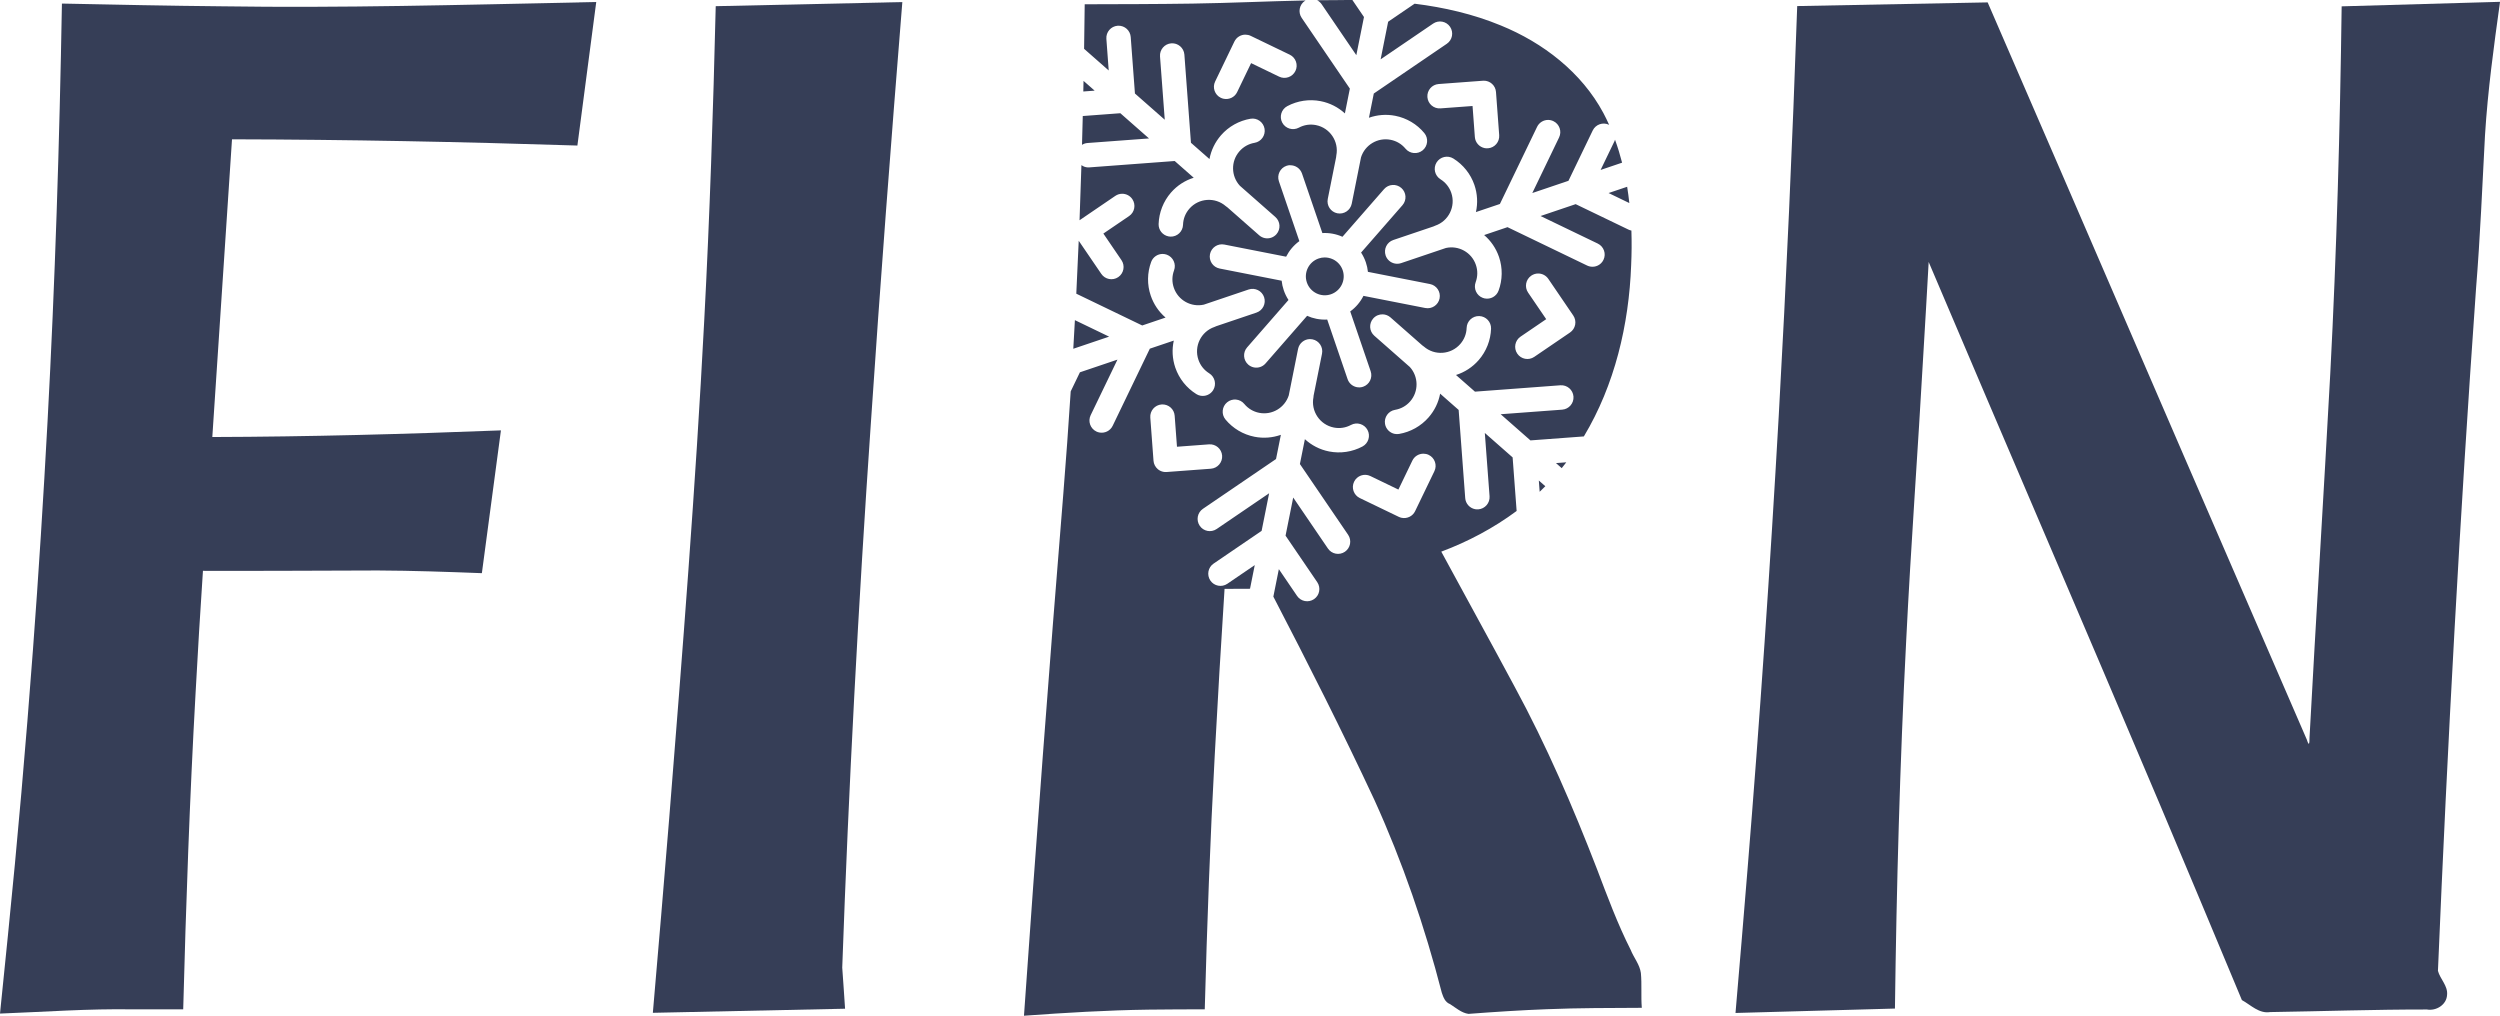
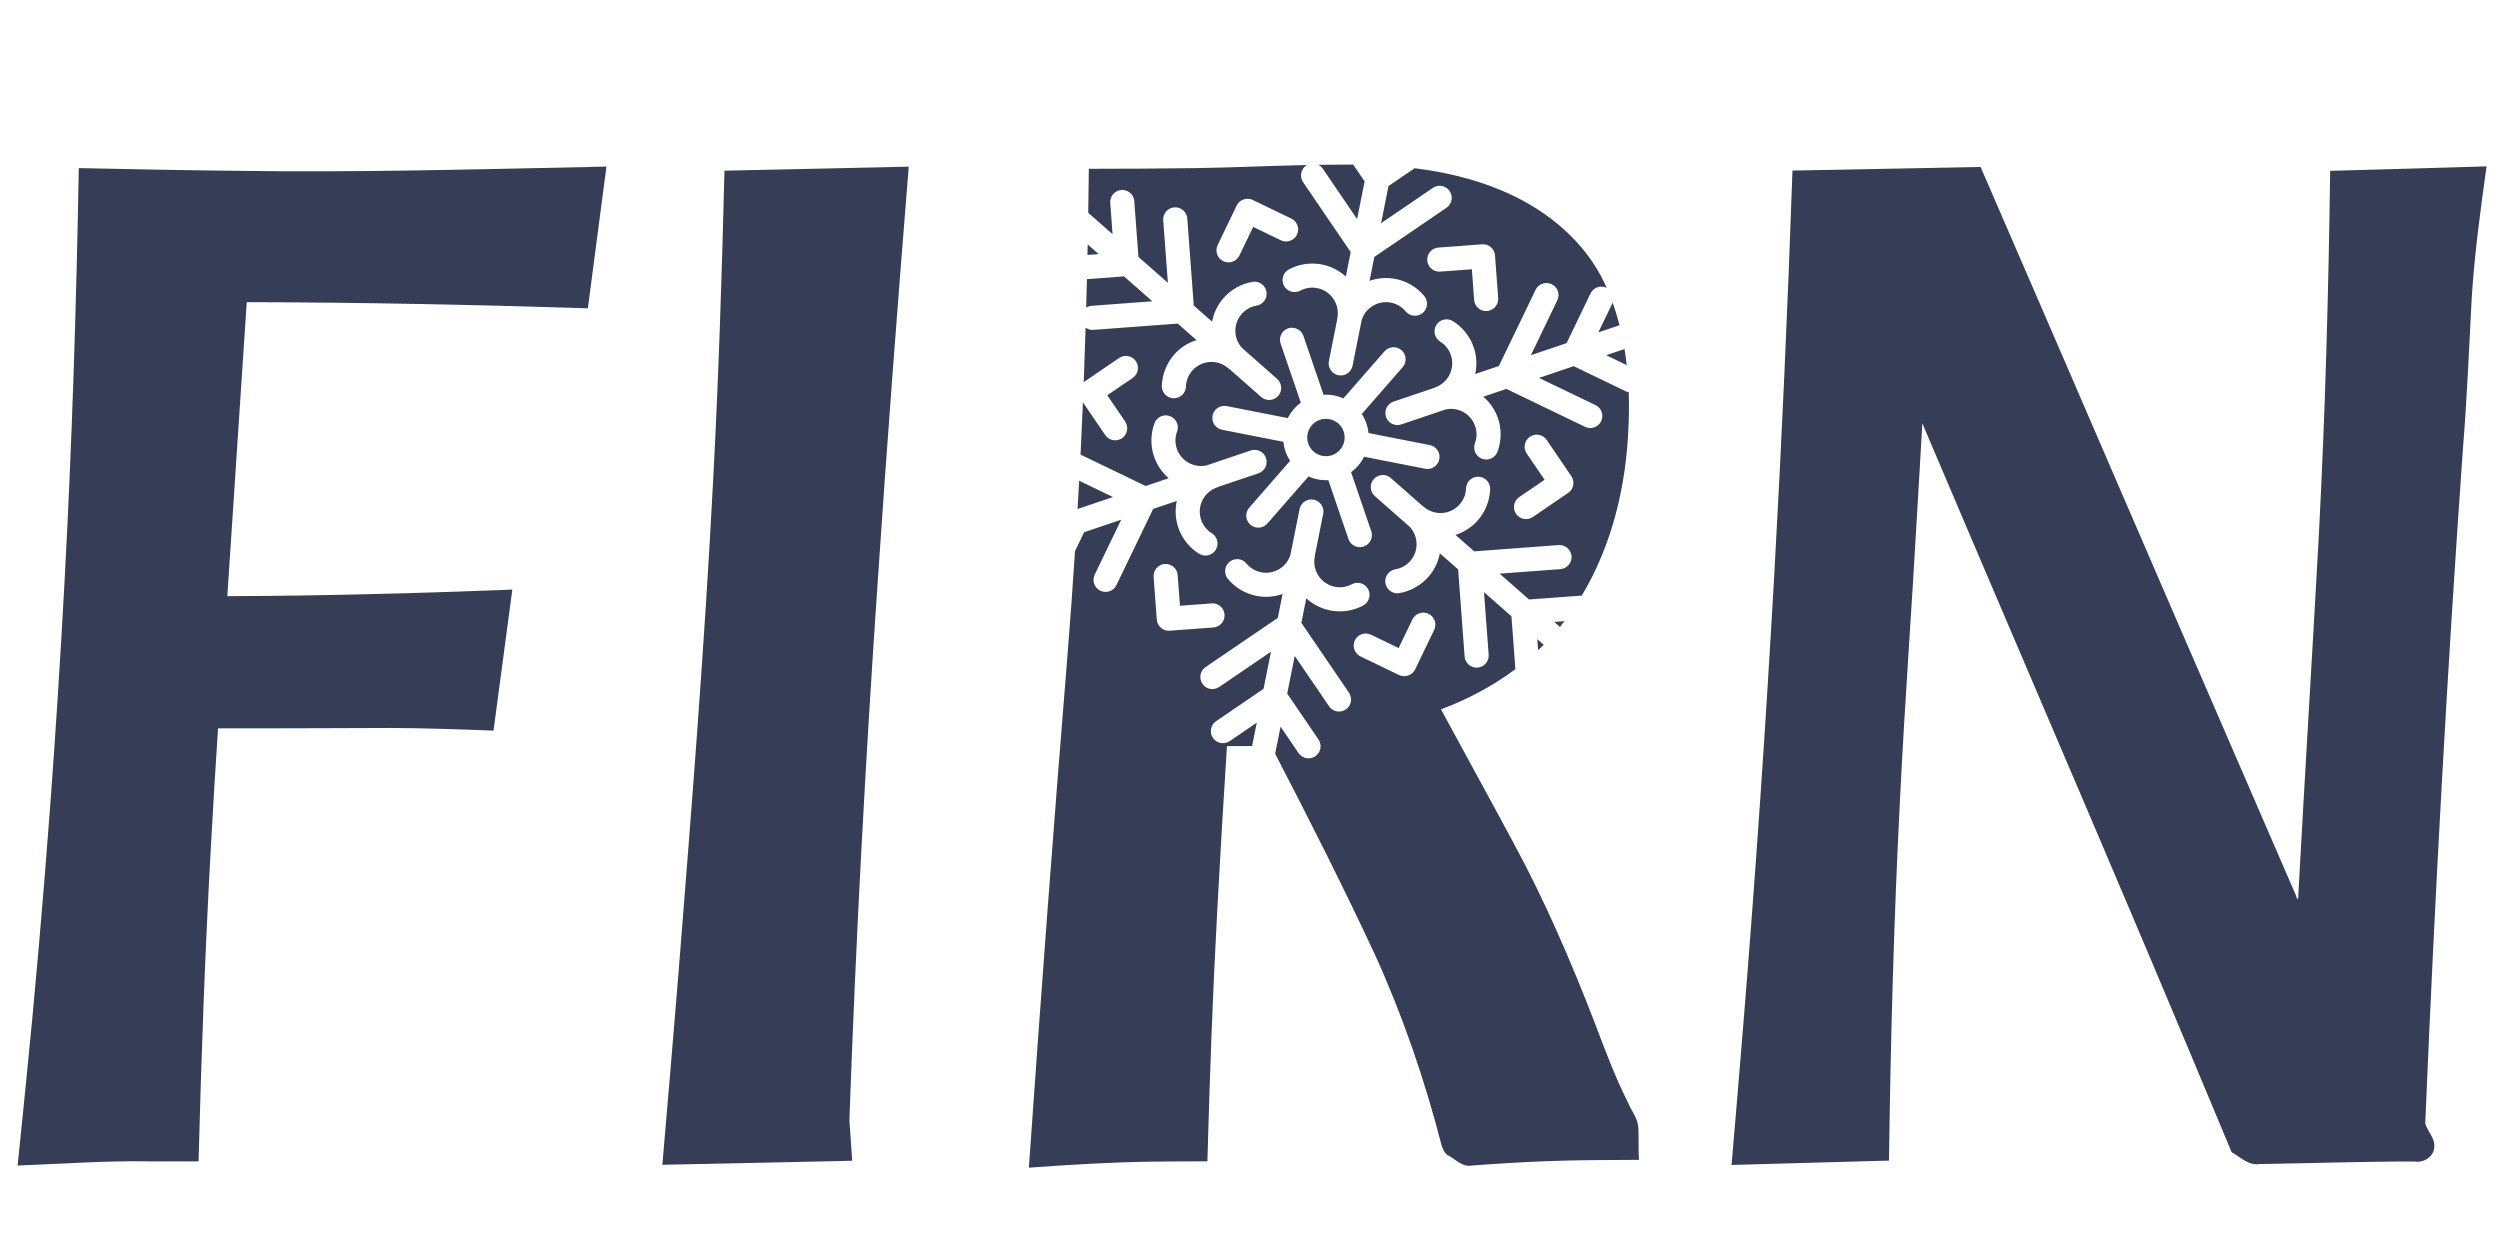
- <svg xmlns="http://www.w3.org/2000/svg" width="91.809mm" height="37.301mm" version="1.1" viewBox="0 0 91.809 37.301">
-   <g transform="translate(-32.191 -59.445)">
-     <g transform="translate(-31.903 23.095)" fill="#1f3241">
-       <g transform="translate(1.3e-5,-1.7e-5)" fill="#363e57" stroke-linecap="round" stroke-width=".238">
-         <path d="m85.373 36.439c-4.366 0.089-8.733 0.209-13.1 0.143-1.968-0.019-3.937-0.06-5.905-0.101-0.089 5.121-0.252 10.231-0.528 15.347-0.15 2.785-0.328 5.604-0.536 8.385-0.261 3.496-0.565 7-0.918 10.477-0.096 0.961-0.194 1.921-0.292 2.882 1.628-0.061 3.255-0.183 4.886-0.155h1.842c0.102-3.87 0.238-7.74 0.454-11.612 0.079-1.489 0.172-2.995 0.271-4.492 2.141 0.007 4.281-0.008 6.422-0.013 1.284 0.006 2.543 0.05 3.821 0.099 0.233-1.748 0.466-3.496 0.7-5.244-3.531 0.138-7.06 0.233-10.599 0.244 0.241-3.644 0.482-7.288 0.723-10.933 4.229 0.009 8.458 0.094 12.684 0.229 0.23-1.757 0.461-3.514 0.692-5.271-0.205 0.004-0.411 9e-3 -0.617 0.013z" style="paint-order:fill markers stroke;white-space:pre" />
-         <path d="m96.646 36.44c-2.089 0.045-4.179 0.091-6.268 0.137-0.093 3.853-0.219 7.706-0.423 11.561-0.316 6.085-0.799 12.175-1.285 18.259-0.192 2.385-0.396 4.761-0.601 7.147 2.353-0.05 4.706-0.1 7.059-0.15-0.027-0.504-0.074-1.008-0.104-1.51 0.237-6.669 0.593-13.318 1.05-19.976 0.345-5.158 0.741-10.323 1.157-15.481-0.195 0.004-0.39 0.008-0.585 0.012z" style="paint-order:fill markers stroke;white-space:pre" />
-         <path d="m113.57 36.35c-0.127 1.84e-4 -0.255 0.002-0.382 0.004-0.242-3.7e-5 -0.484 0.002-0.726 0.005 0.064 0.033 0.122 0.08 0.166 0.144l1.275 1.873 0.281-1.401-0.425-0.624c-0.063-3.78e-4 -0.126-0.001-0.19-1e-3zm-1.53 0.017c-1.388 0.028-2.776 0.095-4.153 0.115-1.32 0.02-2.639 0.022-3.959 0.025-5e-3 0.545-0.013 1.09-0.022 1.636l0.904 0.795-0.086-1.162c-0.018-0.247 0.167-0.462 0.414-0.481 8e-3 -5.17e-4 0.015-8.74e-4 0.023-1e-3 0.238-0.005 0.44 0.176 0.457 0.415l0.155 2.075 1.095 0.963-0.174-2.325c-0.018-0.247 0.167-0.463 0.414-0.481 0.247-0.018 0.462 0.168 0.481 0.414l0.241 3.238 0.68 0.598c0.06-0.321 0.204-0.621 0.424-0.874 0.279-0.32 0.664-0.535 1.082-0.606 0.244-0.043 0.475 0.123 0.517 0.367 0.041 0.244-0.123 0.476-0.367 0.517-0.218 0.037-0.41 0.145-0.556 0.312-0.321 0.367-0.307 0.914 0.017 1.265l1.302 1.146c0.186 0.164 0.204 0.447 0.041 0.633-0.109 0.124-0.272 0.174-0.424 0.144-0.075-0.015-0.148-0.049-0.209-0.103l-1.169-1.028c-0.019-0.012-0.038-0.026-0.056-0.041-0.394-0.344-0.995-0.303-1.339 0.09-0.146 0.167-0.227 0.372-0.234 0.593-8e-3 0.248-0.215 0.442-0.463 0.434-0.025-9e-4 -0.049-0.004-0.072-0.009h-5.2e-4c-0.212-0.042-0.368-0.231-0.361-0.454 0.014-0.424 0.175-0.834 0.454-1.155 0.231-0.265 0.522-0.447 0.835-0.545l-0.698-0.614-3.136 0.234c-0.041 3e-3 -0.082 7.82e-4 -0.12-0.007v-5.16e-4c-0.062-0.012-0.119-0.039-0.17-0.074-0.021 0.674-0.043 1.349-0.069 2.023l1.314-0.895c0.077-0.052 0.164-0.078 0.251-0.078 0.144-6.05e-4 0.285 0.068 0.373 0.196 0.139 0.205 0.087 0.484-0.118 0.623l-0.945 0.643 0.665 0.976c0.139 0.205 0.086 0.484-0.118 0.623-0.103 0.07-0.225 0.092-0.339 0.069-0.112-0.022-0.215-0.086-0.284-0.188l-0.829-1.216c-0.027 0.648-0.057 1.296-0.089 1.944l2.421 1.167 0.857-0.29c-0.248-0.212-0.436-0.488-0.544-0.805-0.138-0.402-0.132-0.842 0.016-1.24 0.067-0.181 0.239-0.293 0.422-0.292h5.2e-4c0.051 2.9e-4 0.103 0.01 0.153 0.028 0.232 0.087 0.351 0.345 0.264 0.577-0.077 0.207-0.08 0.427-8e-3 0.637 0.158 0.461 0.637 0.723 1.102 0.62l1.645-0.556c0.234-0.079 0.489 0.047 0.568 0.281 0.079 0.235-0.047 0.489-0.282 0.568l-1.474 0.498c-0.021 0.011-0.042 0.021-0.065 0.028-0.495 0.169-0.76 0.71-0.591 1.205 0.072 0.21 0.209 0.382 0.397 0.498 0.21 0.131 0.275 0.407 0.145 0.618-0.101 0.163-0.29 0.239-0.468 0.204-0.052-0.01-0.103-0.029-0.15-0.059-0.36-0.224-0.634-0.568-0.772-0.97-0.111-0.326-0.129-0.668-0.056-0.995l-0.88 0.297-1.365 2.833c-0.09 0.188-0.295 0.283-0.49 0.245-0.037-0.007-0.073-0.019-0.109-0.036-0.223-0.108-0.317-0.376-0.209-0.599l0.984-2.041-1.379 0.466-0.338 0.701c-0.081 1.249-0.17 2.498-0.27 3.745-0.521 6.391-0.999 12.786-1.446 19.183 1.527-0.111 3.057-0.203 4.575-0.224 0.688-0.011 1.376-8e-3 2.064-0.012 0.085-3.111 0.197-6.224 0.367-9.336 0.108-2.025 0.229-4.071 0.36-6.104 0.312 1.15e-4 0.623-2.07e-4 0.935-0.004l0.174-0.869-1.007 0.686c-0.103 0.07-0.225 0.092-0.339 0.069-0.112-0.022-0.215-0.086-0.284-0.187-0.139-0.205-0.087-0.484 0.118-0.623l1.764-1.202 0.276-1.381-1.926 1.312c-0.103 0.07-0.225 0.092-0.339 0.07-0.112-0.022-0.215-0.086-0.284-0.188-0.139-0.205-0.087-0.484 0.118-0.623l2.684-1.828 0.178-0.889c-0.301 0.106-0.633 0.137-0.968 0.071-0.417-0.082-0.795-0.307-1.066-0.634-0.158-0.191-0.131-0.474 0.06-0.631 0.191-0.158 0.474-0.131 0.631 0.06 0.141 0.17 0.33 0.283 0.547 0.326 0.476 0.094 0.94-0.189 1.086-0.64l0.342-1.707c0.043-0.212 0.228-0.359 0.436-0.361 0.03-2.15e-4 0.06 0.003 0.09 0.009h2e-3c0.243 0.049 0.4 0.285 0.351 0.528l-0.309 1.54c-1e-3 0.019-1e-3 0.038-5e-3 0.057-0.101 0.513 0.235 1.013 0.748 1.114 0.217 0.043 0.435 0.01 0.63-0.095 0.218-0.117 0.49-0.035 0.607 0.184 0.117 0.218 0.034 0.49-0.184 0.607-0.374 0.2-0.809 0.265-1.226 0.183-0.345-0.068-0.648-0.229-0.89-0.451l-0.183 0.912 1.771 2.599c0.139 0.205 0.086 0.483-0.118 0.623-0.205 0.139-0.484 0.087-0.623-0.118l-1.276-1.873-0.281 1.4 1.164 1.708c0.139 0.205 0.087 0.484-0.118 0.623-0.205 0.139-0.484 0.087-0.623-0.118l-0.669-0.983-0.202 1.009c1.281 2.464 2.533 4.944 3.708 7.46 1.037 2.281 1.853 4.661 2.478 7.086 0.059 0.171 0.12 0.348 0.303 0.418 0.213 0.136 0.423 0.325 0.677 0.359 0.961-0.073 1.946-0.137 2.886-0.172 1.159-0.047 2.319-0.045 3.479-0.051-0.035-0.426 6e-3 -0.854-0.034-1.279-0.042-0.311-0.261-0.562-0.375-0.85-0.484-0.956-0.855-1.962-1.235-2.962-0.884-2.288-1.857-4.545-3.027-6.702-0.888-1.659-1.799-3.305-2.693-4.959 0.981-0.367 1.924-0.867 2.767-1.494l-0.147-1.967-1.021-0.898 0.174 2.325c0.018 0.247-0.167 0.462-0.414 0.481-0.041 3e-3 -0.082 3.65e-4 -0.12-0.007-0.193-0.038-0.345-0.201-0.36-0.407l-0.241-3.237-0.68-0.598c-0.06 0.321-0.204 0.621-0.425 0.873-0.28 0.32-0.664 0.535-1.082 0.606-0.055 0.009-0.109 0.008-0.161-0.002v5.16e-4c-0.178-0.035-0.324-0.177-0.356-0.366-0.041-0.244 0.124-0.476 0.368-0.517 0.218-0.037 0.41-0.144 0.556-0.311 0.32-0.366 0.307-0.911-0.012-1.262l-1.306-1.149c-0.186-0.164-0.204-0.447-0.04-0.633 0.092-0.105 0.222-0.156 0.351-0.152 0.1 0.003 0.2 0.04 0.282 0.111l1.17 1.029c0.019 0.012 0.038 0.026 0.056 0.041 0.394 0.344 0.994 0.303 1.338-0.091 0.146-0.167 0.227-0.372 0.234-0.593 8e-3 -0.247 0.215-0.442 0.463-0.434 0.248 0.008 0.442 0.215 0.434 0.463-0.014 0.424-0.175 0.834-0.454 1.154-0.226 0.259-0.514 0.446-0.834 0.547l0.697 0.612 3.137-0.234c0.248-0.018 0.462 0.167 0.481 0.414 0.018 0.247-0.167 0.462-0.414 0.481l-2.26 0.168 1.093 0.961 1.962-0.146c1.133-1.887 1.656-4.102 1.737-6.292 0.019-0.42 0.023-0.844 9e-3 -1.268-6.8e-4 -1.31e-4 -1e-3 1.33e-4 -2e-3 0-0.037-0.007-0.073-0.02-0.109-0.037l-1.936-0.933-1.289 0.436 2.101 1.012c0.223 0.108 0.317 0.375 0.209 0.598-0.09 0.188-0.295 0.284-0.49 0.245-0.037-0.007-0.073-0.019-0.109-0.036l-2.925-1.41-0.858 0.29c0.243 0.207 0.435 0.481 0.546 0.804 0.137 0.402 0.131 0.842-0.017 1.24-0.078 0.209-0.294 0.325-0.506 0.284h-5.2e-4c-0.023-0.005-0.047-0.011-0.07-0.02-0.232-0.086-0.35-0.345-0.264-0.577 0.077-0.207 0.08-0.428 8e-3 -0.637-0.157-0.461-0.636-0.722-1.101-0.619l-1.645 0.556c-0.077 0.026-0.156 0.03-0.23 0.015-0.153-0.03-0.285-0.138-0.338-0.296-0.079-0.235 0.046-0.489 0.281-0.568l1.474-0.498c0.021-0.011 0.042-0.021 0.065-0.028 0.495-0.169 0.76-0.71 0.591-1.205-0.072-0.21-0.209-0.382-0.396-0.499-0.21-0.131-0.275-0.407-0.145-0.618 0.131-0.21 0.407-0.275 0.618-0.144 0.36 0.224 0.635 0.569 0.772 0.97 0.111 0.326 0.129 0.668 0.056 0.996l0.88-0.297 1.366-2.833c0.077-0.16 0.238-0.254 0.405-0.254 0.065 2e-5 0.132 0.015 0.194 0.045 0.223 0.107 0.316 0.376 0.209 0.598l-0.984 2.042 1.328-0.449 0.891-1.849c0.108-0.223 0.376-0.316 0.598-0.209 2e-3 8.25e-4 3e-3 0.002 5e-3 0.003-0.066-0.146-0.136-0.292-0.212-0.435-0.801-1.495-2.214-2.582-3.766-3.215-1.014-0.418-2.081-0.664-3.166-0.799l-0.972 0.662-0.276 1.381 1.927-1.312c0.205-0.14 0.484-0.088 0.623 0.117 0.139 0.205 0.086 0.484-0.118 0.623l-2.683 1.828-0.178 0.889c0.301-0.106 0.633-0.137 0.968-0.071 0.417 0.082 0.796 0.307 1.066 0.634 0.158 0.191 0.131 0.474-0.059 0.632-0.191 0.158-0.474 0.131-0.632-0.059-0.141-0.17-0.33-0.283-0.547-0.326-0.478-0.094-0.944 0.19-1.087 0.644l-0.341 1.703c-0.049 0.242-0.284 0.4-0.527 0.352h-2e-3c-0.243-0.049-0.4-0.285-0.351-0.528l0.306-1.527c1e-3 -0.023 3e-3 -0.046 8e-3 -0.07 0.101-0.513-0.235-1.013-0.748-1.114-0.217-0.043-0.435-0.01-0.63 0.095-0.218 0.116-0.49 0.034-0.607-0.184-0.117-0.218-0.035-0.49 0.184-0.607 0.374-0.2 0.81-0.265 1.226-0.183 0.345 0.068 0.648 0.228 0.89 0.45l0.182-0.911-1.77-2.599c-0.139-0.205-0.086-0.484 0.118-0.623 0.011-0.008 0.023-0.012 0.035-0.019zm-2.209 1.256c0.065 0 0.132 0.014 0.194 0.044l1.433 0.691c0.223 0.107 0.317 0.376 0.209 0.598-0.108 0.223-0.376 0.317-0.599 0.209l-1.029-0.497-0.513 1.065c-0.09 0.188-0.294 0.283-0.49 0.245-0.037-0.007-0.073-0.019-0.109-0.036-0.223-0.107-0.317-0.376-0.209-0.598l0.707-1.468c0.077-0.16 0.238-0.254 0.405-0.254zm8.744 1.69c0.238-5e-3 0.44 0.176 0.457 0.415l0.118 1.587c0.018 0.247-0.167 0.463-0.414 0.481-0.041 0.003-0.081 3.65e-4 -0.12-0.007-0.193-0.038-0.345-0.202-0.36-0.407l-0.085-1.139-1.177 0.087c-0.248 0.019-0.462-0.166-0.481-0.414-0.018-0.247 0.166-0.462 0.413-0.48l1.625-0.121c8e-3 -5.17e-4 0.015-8.74e-4 0.023-1e-3zm-14.69 0.007c-3e-3 0.13-6e-3 0.26-8e-3 0.39l0.417-0.031zm1.352 1.188-1.38 0.103c-9e-3 0.353-0.018 0.705-0.028 1.058 0.059-0.037 0.127-0.062 0.201-0.067l2.26-0.168zm18.166 0.973c-6e-3 0.018-0.011 0.036-0.019 0.053l-0.51 1.057 0.789-0.267c-0.073-0.285-0.159-0.567-0.26-0.844zm-11.932 0.938c0.191-0.005 0.371 0.113 0.437 0.303l0.748 2.187c0.251-0.014 0.503 0.031 0.738 0.136l1.528-1.75c0.163-0.187 0.446-0.205 0.633-0.043 0.187 0.163 0.206 0.446 0.043 0.633l-1.52 1.74c0.072 0.11 0.13 0.23 0.174 0.357 0.04 0.116 0.065 0.234 0.077 0.351l2.279 0.448c0.243 0.048 0.401 0.284 0.353 0.527s-0.284 0.401-0.527 0.353l-2.269-0.446c-0.113 0.224-0.278 0.421-0.486 0.572l0.751 2.197c0.08 0.234-0.045 0.489-0.279 0.569-0.077 0.026-0.156 0.03-0.231 0.015-0.152-0.03-0.285-0.138-0.338-0.295l-0.748-2.188c-0.133 0.007-0.265-0.002-0.393-0.027-0.119-0.023-0.235-0.06-0.345-0.11l-1.528 1.75c-0.109 0.125-0.273 0.175-0.425 0.145-0.075-0.015-0.147-0.049-0.208-0.102-0.187-0.163-0.206-0.446-0.043-0.633l1.52-1.742c-0.071-0.109-0.13-0.228-0.174-0.357-0.04-0.116-0.065-0.233-0.077-0.35l-2.279-0.448c-0.243-0.048-0.401-0.284-0.353-0.527 0.048-0.243 0.284-0.401 0.527-0.353l2.269 0.446c0.113-0.223 0.278-0.421 0.486-0.572l-0.751-2.197c-0.08-0.234 0.045-0.489 0.279-0.569 0.044-0.015 0.089-0.023 0.133-0.024zm12.378 0.79-0.682 0.23 0.762 0.368c-0.022-0.2-0.048-0.4-0.08-0.598zm-11.106 2.595c-0.075 2e-4 -0.15 0.013-0.223 0.038-0.363 0.124-0.557 0.52-0.433 0.882 0.124 0.363 0.52 0.557 0.883 0.433 0.362-0.124 0.556-0.519 0.433-0.882-0.06-0.176-0.185-0.317-0.351-0.399-0.056-0.027-0.114-0.047-0.173-0.058-0.044-0.009-0.089-0.013-0.134-0.013zm7.837 0.59c0.144-6.12e-4 0.285 0.068 0.373 0.196l0.917 1.347c0.067 0.098 0.092 0.219 0.07 0.336-0.022 0.117-0.09 0.22-0.188 0.287l-1.315 0.896c-0.103 0.07-0.225 0.092-0.339 0.069-0.112-0.022-0.215-0.086-0.284-0.188-0.139-0.205-0.086-0.483 0.118-0.623l0.944-0.643-0.665-0.976c-0.139-0.205-0.087-0.483 0.118-0.623 0.077-0.052 0.164-0.078 0.251-0.078zm-17.012 1.713c-0.019 0.35-0.039 0.701-0.059 1.051l1.316-0.445zm3.207 3.095c0.238-0.005 0.44 0.176 0.457 0.415l0.085 1.139 1.177-0.088c0.248-0.018 0.462 0.167 0.481 0.414 0.018 0.247-0.167 0.463-0.414 0.481l-1.625 0.121c-0.04 3e-3 -0.081 4.66e-4 -0.12-0.007-0.075-0.015-0.147-0.049-0.206-0.1-0.09-0.078-0.146-0.188-0.155-0.306l-0.118-1.587c-0.018-0.247 0.167-0.462 0.414-0.481 8e-3 -5.29e-4 0.015-8.63e-4 0.023-1e-3zm9.592 1.809c0.065 1e-5 0.132 0.014 0.194 0.044 0.223 0.108 0.317 0.376 0.209 0.599l-0.708 1.468c-0.09 0.188-0.295 0.283-0.49 0.245-0.037-0.007-0.073-0.019-0.109-0.036l-1.433-0.691c-0.223-0.108-0.317-0.376-0.209-0.599 0.107-0.223 0.375-0.317 0.598-0.209l1.029 0.497 0.513-1.064c0.077-0.16 0.238-0.254 0.405-0.254zm5.246 0.317-0.378 0.028 0.211 0.186c0.057-0.07 0.112-0.142 0.167-0.213zm-1.008 0.668 0.031 0.414c0.071-0.067 0.14-0.135 0.208-0.204z" style="paint-order:fill markers stroke;white-space:pre" />
-         <path d="m155.28 36.435c-1.731 0.049-3.461 0.099-5.192 0.148-0.059 4.503-0.183 8.989-0.418 13.485-0.24 4.442-0.522 8.912-0.762 13.366-1e-3 0.206-0.012 0.355-0.099 0.078-3.017-6.947-6.021-13.897-9.024-20.85-0.899-2.075-1.798-4.149-2.697-6.224-2.331 0.045-4.663 0.09-6.994 0.135-0.174 5.01-0.397 10.018-0.677 15.023-0.315 5.572-0.695 11.153-1.151 16.724-0.138 1.743-0.291 3.483-0.438 5.23 1.952-0.053 3.903-0.107 5.855-0.162 0.059-4.504 0.181-8.991 0.412-13.489 0.173-3.514 0.435-7.039 0.632-10.56 0.066-1.123 0.134-2.245 0.195-3.368 2.82 6.646 5.68 13.275 8.492 19.924 1.01 2.39 2.01 4.785 3.01 7.181 0.328 0.181 0.629 0.507 1.039 0.441 1.919-0.029 3.838-0.097 5.757-0.095 0.339 0.062 0.721-0.173 0.739-0.534 0.037-0.333-0.255-0.583-0.335-0.884 0.351-8.367 0.809-16.717 1.4-25.071 0.152-1.863 0.23-3.781 0.328-5.614 0.102-1.643 0.325-3.274 0.552-4.902-0.208 0.006-0.416 0.012-0.624 0.018z" style="paint-order:fill markers stroke;white-space:pre" />
+ <svg xmlns="http://www.w3.org/2000/svg" width="300" height="150" version="1.1" viewBox="0 0 79.375 39.688" id="svg838">
+   <defs id="defs842" />
+   <g transform="matrix(0.8538235,0,0,0.8538235,-26.92618,-45.53023)" id="g836" style="stroke-width:1.171">
+     <g transform="translate(-31.903,23.095)" fill="#1f3241" id="g834" style="stroke-width:1.362">
+       <g transform="translate(1.3e-5,-1.7e-5)" fill="#363e57" stroke-linecap="round" stroke-width="0.279" id="g832">
+         <path d="m 85.373,36.439 c -4.366,0.089 -8.733,0.209 -13.1,0.143 -1.968,-0.019 -3.937,-0.06 -5.905,-0.101 -0.089,5.121 -0.252,10.231 -0.528,15.347 -0.15,2.785 -0.328,5.604 -0.536,8.385 -0.261,3.496 -0.565,7 -0.918,10.477 -0.096,0.961 -0.194,1.921 -0.292,2.882 1.628,-0.061 3.255,-0.183 4.886,-0.155 h 1.842 c 0.102,-3.87 0.238,-7.74 0.454,-11.612 0.079,-1.489 0.172,-2.995 0.271,-4.492 2.141,0.007 4.281,-0.008 6.422,-0.013 1.284,0.006 2.543,0.05 3.821,0.099 0.233,-1.748 0.466,-3.496 0.7,-5.244 -3.531,0.138 -7.06,0.233 -10.599,0.244 0.241,-3.644 0.482,-7.288 0.723,-10.933 4.229,0.009 8.458,0.094 12.684,0.229 0.23,-1.757 0.461,-3.514 0.692,-5.271 -0.205,0.004 -0.411,0.009 -0.617,0.013 z" style="white-space:pre;stroke-width:0.279;paint-order:fill markers stroke" id="path824" />
+         <path d="m 96.646,36.44 c -2.089,0.045 -4.179,0.091 -6.268,0.137 -0.093,3.853 -0.219,7.706 -0.423,11.561 -0.316,6.085 -0.799,12.175 -1.285,18.259 -0.192,2.385 -0.396,4.761 -0.601,7.147 2.353,-0.05 4.706,-0.1 7.059,-0.15 -0.027,-0.504 -0.074,-1.008 -0.104,-1.51 0.237,-6.669 0.593,-13.318 1.05,-19.976 0.345,-5.158 0.741,-10.323 1.157,-15.481 -0.195,0.004 -0.39,0.008 -0.585,0.012 z" style="white-space:pre;stroke-width:0.279;paint-order:fill markers stroke" id="path826" />
+         <path d="m 113.57,36.35 c -0.127,1.84e-4 -0.255,0.002 -0.382,0.004 -0.242,-3.7e-5 -0.484,0.002 -0.726,0.005 0.064,0.033 0.122,0.08 0.166,0.144 l 1.275,1.873 0.281,-1.401 -0.425,-0.624 c -0.063,-3.78e-4 -0.126,-0.001 -0.19,-10e-4 z m -1.53,0.017 c -1.388,0.028 -2.776,0.095 -4.153,0.115 -1.32,0.02 -2.639,0.022 -3.959,0.025 -0.005,0.545 -0.013,1.09 -0.022,1.636 l 0.904,0.795 -0.086,-1.162 c -0.018,-0.247 0.167,-0.462 0.414,-0.481 0.008,-5.17e-4 0.015,-8.74e-4 0.023,-0.001 0.238,-0.005 0.44,0.176 0.457,0.415 l 0.155,2.075 1.095,0.963 -0.174,-2.325 c -0.018,-0.247 0.167,-0.463 0.414,-0.481 0.247,-0.018 0.462,0.168 0.481,0.414 l 0.241,3.238 0.68,0.598 c 0.06,-0.321 0.204,-0.621 0.424,-0.874 0.279,-0.32 0.664,-0.535 1.082,-0.606 0.244,-0.043 0.475,0.123 0.517,0.367 0.041,0.244 -0.123,0.476 -0.367,0.517 -0.218,0.037 -0.41,0.145 -0.556,0.312 -0.321,0.367 -0.307,0.914 0.017,1.265 l 1.302,1.146 c 0.186,0.164 0.204,0.447 0.041,0.633 -0.109,0.124 -0.272,0.174 -0.424,0.144 -0.075,-0.015 -0.148,-0.049 -0.209,-0.103 l -1.169,-1.028 c -0.019,-0.012 -0.038,-0.026 -0.056,-0.041 -0.394,-0.344 -0.995,-0.303 -1.339,0.09 -0.146,0.167 -0.227,0.372 -0.234,0.593 -0.008,0.248 -0.215,0.442 -0.463,0.434 -0.025,-9e-4 -0.049,-0.004 -0.072,-0.009 h -5.2e-4 c -0.212,-0.042 -0.368,-0.231 -0.361,-0.454 0.014,-0.424 0.175,-0.834 0.454,-1.155 0.231,-0.265 0.522,-0.447 0.835,-0.545 l -0.698,-0.614 -3.136,0.234 c -0.041,0.003 -0.082,7.82e-4 -0.12,-0.007 v -5.16e-4 c -0.062,-0.012 -0.119,-0.039 -0.17,-0.074 -0.021,0.674 -0.043,1.349 -0.069,2.023 l 1.314,-0.895 c 0.077,-0.052 0.164,-0.078 0.251,-0.078 0.144,-6.05e-4 0.285,0.068 0.373,0.196 0.139,0.205 0.087,0.484 -0.118,0.623 l -0.945,0.643 0.665,0.976 c 0.139,0.205 0.086,0.484 -0.118,0.623 -0.103,0.07 -0.225,0.092 -0.339,0.069 -0.112,-0.022 -0.215,-0.086 -0.284,-0.188 l -0.829,-1.216 c -0.027,0.648 -0.057,1.296 -0.089,1.944 l 2.421,1.167 0.857,-0.29 c -0.248,-0.212 -0.436,-0.488 -0.544,-0.805 -0.138,-0.402 -0.132,-0.842 0.016,-1.24 0.067,-0.181 0.239,-0.293 0.422,-0.292 h 5.2e-4 c 0.051,2.9e-4 0.103,0.01 0.153,0.028 0.232,0.087 0.351,0.345 0.264,0.577 -0.077,0.207 -0.08,0.427 -0.008,0.637 0.158,0.461 0.637,0.723 1.102,0.62 l 1.645,-0.556 c 0.234,-0.079 0.489,0.047 0.568,0.281 0.079,0.235 -0.047,0.489 -0.282,0.568 l -1.474,0.498 c -0.021,0.011 -0.042,0.021 -0.065,0.028 -0.495,0.169 -0.76,0.71 -0.591,1.205 0.072,0.21 0.209,0.382 0.397,0.498 0.21,0.131 0.275,0.407 0.145,0.618 -0.101,0.163 -0.29,0.239 -0.468,0.204 -0.052,-0.01 -0.103,-0.029 -0.15,-0.059 -0.36,-0.224 -0.634,-0.568 -0.772,-0.97 -0.111,-0.326 -0.129,-0.668 -0.056,-0.995 l -0.88,0.297 -1.365,2.833 c -0.09,0.188 -0.295,0.283 -0.49,0.245 -0.037,-0.007 -0.073,-0.019 -0.109,-0.036 -0.223,-0.108 -0.317,-0.376 -0.209,-0.599 l 0.984,-2.041 -1.379,0.466 -0.338,0.701 c -0.081,1.249 -0.17,2.498 -0.27,3.745 -0.521,6.391 -0.999,12.786 -1.446,19.183 1.527,-0.111 3.057,-0.203 4.575,-0.224 0.688,-0.011 1.376,-0.008 2.064,-0.012 0.085,-3.111 0.197,-6.224 0.367,-9.336 0.108,-2.025 0.229,-4.071 0.36,-6.104 0.312,1.15e-4 0.623,-2.07e-4 0.935,-0.004 l 0.174,-0.869 -1.007,0.686 c -0.103,0.07 -0.225,0.092 -0.339,0.069 -0.112,-0.022 -0.215,-0.086 -0.284,-0.187 -0.139,-0.205 -0.087,-0.484 0.118,-0.623 l 1.764,-1.202 0.276,-1.381 -1.926,1.312 c -0.103,0.07 -0.225,0.092 -0.339,0.07 -0.112,-0.022 -0.215,-0.086 -0.284,-0.188 -0.139,-0.205 -0.087,-0.484 0.118,-0.623 l 2.684,-1.828 0.178,-0.889 c -0.301,0.106 -0.633,0.137 -0.968,0.071 -0.417,-0.082 -0.795,-0.307 -1.066,-0.634 -0.158,-0.191 -0.131,-0.474 0.06,-0.631 0.191,-0.158 0.474,-0.131 0.631,0.06 0.141,0.17 0.33,0.283 0.547,0.326 0.476,0.094 0.94,-0.189 1.086,-0.64 l 0.342,-1.707 c 0.043,-0.212 0.228,-0.359 0.436,-0.361 0.03,-2.15e-4 0.06,0.003 0.09,0.009 h 0.002 c 0.243,0.049 0.4,0.285 0.351,0.528 l -0.309,1.54 c -10e-4,0.019 -10e-4,0.038 -0.005,0.057 -0.101,0.513 0.235,1.013 0.748,1.114 0.217,0.043 0.435,0.01 0.63,-0.095 0.218,-0.117 0.49,-0.035 0.607,0.184 0.117,0.218 0.034,0.49 -0.184,0.607 -0.374,0.2 -0.809,0.265 -1.226,0.183 -0.345,-0.068 -0.648,-0.229 -0.89,-0.451 l -0.183,0.912 1.771,2.599 c 0.139,0.205 0.086,0.483 -0.118,0.623 -0.205,0.139 -0.484,0.087 -0.623,-0.118 l -1.276,-1.873 -0.281,1.4 1.164,1.708 c 0.139,0.205 0.087,0.484 -0.118,0.623 -0.205,0.139 -0.484,0.087 -0.623,-0.118 l -0.669,-0.983 -0.202,1.009 c 1.281,2.464 2.533,4.944 3.708,7.46 1.037,2.281 1.853,4.661 2.478,7.086 0.059,0.171 0.12,0.348 0.303,0.418 0.213,0.136 0.423,0.325 0.677,0.359 0.961,-0.073 1.946,-0.137 2.886,-0.172 1.159,-0.047 2.319,-0.045 3.479,-0.051 -0.035,-0.426 0.006,-0.854 -0.034,-1.279 -0.042,-0.311 -0.261,-0.562 -0.375,-0.85 -0.484,-0.956 -0.855,-1.962 -1.235,-2.962 -0.884,-2.288 -1.857,-4.545 -3.027,-6.702 -0.888,-1.659 -1.799,-3.305 -2.693,-4.959 0.981,-0.367 1.924,-0.867 2.767,-1.494 l -0.147,-1.967 -1.021,-0.898 0.174,2.325 c 0.018,0.247 -0.167,0.462 -0.414,0.481 -0.041,0.003 -0.082,3.65e-4 -0.12,-0.007 -0.193,-0.038 -0.345,-0.201 -0.36,-0.407 l -0.241,-3.237 -0.68,-0.598 c -0.06,0.321 -0.204,0.621 -0.425,0.873 -0.28,0.32 -0.664,0.535 -1.082,0.606 -0.055,0.009 -0.109,0.008 -0.161,-0.002 v 5.16e-4 c -0.178,-0.035 -0.324,-0.177 -0.356,-0.366 -0.041,-0.244 0.124,-0.476 0.368,-0.517 0.218,-0.037 0.41,-0.144 0.556,-0.311 0.32,-0.366 0.307,-0.911 -0.012,-1.262 l -1.306,-1.149 c -0.186,-0.164 -0.204,-0.447 -0.04,-0.633 0.092,-0.105 0.222,-0.156 0.351,-0.152 0.1,0.003 0.2,0.04 0.282,0.111 l 1.17,1.029 c 0.019,0.012 0.038,0.026 0.056,0.041 0.394,0.344 0.994,0.303 1.338,-0.091 0.146,-0.167 0.227,-0.372 0.234,-0.593 0.008,-0.247 0.215,-0.442 0.463,-0.434 0.248,0.008 0.442,0.215 0.434,0.463 -0.014,0.424 -0.175,0.834 -0.454,1.154 -0.226,0.259 -0.514,0.446 -0.834,0.547 l 0.697,0.612 3.137,-0.234 c 0.248,-0.018 0.462,0.167 0.481,0.414 0.018,0.247 -0.167,0.462 -0.414,0.481 l -2.26,0.168 1.093,0.961 1.962,-0.146 c 1.133,-1.887 1.656,-4.102 1.737,-6.292 0.019,-0.42 0.023,-0.844 0.009,-1.268 -6.8e-4,-1.31e-4 -10e-4,1.33e-4 -0.002,0 -0.037,-0.007 -0.073,-0.02 -0.109,-0.037 l -1.936,-0.933 -1.289,0.436 2.101,1.012 c 0.223,0.108 0.317,0.375 0.209,0.598 -0.09,0.188 -0.295,0.284 -0.49,0.245 -0.037,-0.007 -0.073,-0.019 -0.109,-0.036 l -2.925,-1.41 -0.858,0.29 c 0.243,0.207 0.435,0.481 0.546,0.804 0.137,0.402 0.131,0.842 -0.017,1.24 -0.078,0.209 -0.294,0.325 -0.506,0.284 h -5.2e-4 c -0.023,-0.005 -0.047,-0.011 -0.07,-0.02 -0.232,-0.086 -0.35,-0.345 -0.264,-0.577 0.077,-0.207 0.08,-0.428 0.008,-0.637 -0.157,-0.461 -0.636,-0.722 -1.101,-0.619 l -1.645,0.556 c -0.077,0.026 -0.156,0.03 -0.23,0.015 -0.153,-0.03 -0.285,-0.138 -0.338,-0.296 -0.079,-0.235 0.046,-0.489 0.281,-0.568 l 1.474,-0.498 c 0.021,-0.011 0.042,-0.021 0.065,-0.028 0.495,-0.169 0.76,-0.71 0.591,-1.205 -0.072,-0.21 -0.209,-0.382 -0.396,-0.499 -0.21,-0.131 -0.275,-0.407 -0.145,-0.618 0.131,-0.21 0.407,-0.275 0.618,-0.144 0.36,0.224 0.635,0.569 0.772,0.97 0.111,0.326 0.129,0.668 0.056,0.996 l 0.88,-0.297 1.366,-2.833 c 0.077,-0.16 0.238,-0.254 0.405,-0.254 0.065,2e-5 0.132,0.015 0.194,0.045 0.223,0.107 0.316,0.376 0.209,0.598 l -0.984,2.042 1.328,-0.449 0.891,-1.849 c 0.108,-0.223 0.376,-0.316 0.598,-0.209 0.002,8.25e-4 0.003,0.002 0.005,0.003 -0.066,-0.146 -0.136,-0.292 -0.212,-0.435 -0.801,-1.495 -2.214,-2.582 -3.766,-3.215 -1.014,-0.418 -2.081,-0.664 -3.166,-0.799 l -0.972,0.662 -0.276,1.381 1.927,-1.312 c 0.205,-0.14 0.484,-0.088 0.623,0.117 0.139,0.205 0.086,0.484 -0.118,0.623 l -2.683,1.828 -0.178,0.889 c 0.301,-0.106 0.633,-0.137 0.968,-0.071 0.417,0.082 0.796,0.307 1.066,0.634 0.158,0.191 0.131,0.474 -0.059,0.632 -0.191,0.158 -0.474,0.131 -0.632,-0.059 -0.141,-0.17 -0.33,-0.283 -0.547,-0.326 -0.478,-0.094 -0.944,0.19 -1.087,0.644 l -0.341,1.703 c -0.049,0.242 -0.284,0.4 -0.527,0.352 h -0.002 c -0.243,-0.049 -0.4,-0.285 -0.351,-0.528 l 0.306,-1.527 c 0.001,-0.023 0.003,-0.046 0.008,-0.07 0.101,-0.513 -0.235,-1.013 -0.748,-1.114 -0.217,-0.043 -0.435,-0.01 -0.63,0.095 -0.218,0.116 -0.49,0.034 -0.607,-0.184 -0.117,-0.218 -0.035,-0.49 0.184,-0.607 0.374,-0.2 0.81,-0.265 1.226,-0.183 0.345,0.068 0.648,0.228 0.89,0.45 l 0.182,-0.911 -1.77,-2.599 c -0.139,-0.205 -0.086,-0.484 0.118,-0.623 0.011,-0.008 0.023,-0.012 0.035,-0.019 z m -2.209,1.256 c 0.065,0 0.132,0.014 0.194,0.044 l 1.433,0.691 c 0.223,0.107 0.317,0.376 0.209,0.598 -0.108,0.223 -0.376,0.317 -0.599,0.209 l -1.029,-0.497 -0.513,1.065 c -0.09,0.188 -0.294,0.283 -0.49,0.245 -0.037,-0.007 -0.073,-0.019 -0.109,-0.036 -0.223,-0.107 -0.317,-0.376 -0.209,-0.598 l 0.707,-1.468 c 0.077,-0.16 0.238,-0.254 0.405,-0.254 z m 8.744,1.69 c 0.238,-0.005 0.44,0.176 0.457,0.415 l 0.118,1.587 c 0.018,0.247 -0.167,0.463 -0.414,0.481 -0.041,0.003 -0.081,3.65e-4 -0.12,-0.007 -0.193,-0.038 -0.345,-0.202 -0.36,-0.407 l -0.085,-1.139 -1.177,0.087 c -0.248,0.019 -0.462,-0.166 -0.481,-0.414 -0.018,-0.247 0.166,-0.462 0.413,-0.48 l 1.625,-0.121 c 0.008,-5.17e-4 0.015,-8.74e-4 0.023,-10e-4 z m -14.69,0.007 c -0.003,0.13 -0.006,0.26 -0.008,0.39 l 0.417,-0.031 z m 1.352,1.188 -1.38,0.103 c -0.009,0.353 -0.018,0.705 -0.028,1.058 0.059,-0.037 0.127,-0.062 0.201,-0.067 l 2.26,-0.168 z m 18.166,0.973 c -0.006,0.018 -0.011,0.036 -0.019,0.053 l -0.51,1.057 0.789,-0.267 c -0.073,-0.285 -0.159,-0.567 -0.26,-0.844 z m -11.932,0.938 c 0.191,-0.005 0.371,0.113 0.437,0.303 l 0.748,2.187 c 0.251,-0.014 0.503,0.031 0.738,0.136 l 1.528,-1.75 c 0.163,-0.187 0.446,-0.205 0.633,-0.043 0.187,0.163 0.206,0.446 0.043,0.633 l -1.52,1.74 c 0.072,0.11 0.13,0.23 0.174,0.357 0.04,0.116 0.065,0.234 0.077,0.351 l 2.279,0.448 c 0.243,0.048 0.401,0.284 0.353,0.527 -0.048,0.243 -0.284,0.401 -0.527,0.353 l -2.269,-0.446 c -0.113,0.224 -0.278,0.421 -0.486,0.572 l 0.751,2.197 c 0.08,0.234 -0.045,0.489 -0.279,0.569 -0.077,0.026 -0.156,0.03 -0.231,0.015 -0.152,-0.03 -0.285,-0.138 -0.338,-0.295 l -0.748,-2.188 c -0.133,0.007 -0.265,-0.002 -0.393,-0.027 -0.119,-0.023 -0.235,-0.06 -0.345,-0.11 l -1.528,1.75 c -0.109,0.125 -0.273,0.175 -0.425,0.145 -0.075,-0.015 -0.147,-0.049 -0.208,-0.102 -0.187,-0.163 -0.206,-0.446 -0.043,-0.633 l 1.52,-1.742 c -0.071,-0.109 -0.13,-0.228 -0.174,-0.357 -0.04,-0.116 -0.065,-0.233 -0.077,-0.35 l -2.279,-0.448 c -0.243,-0.048 -0.401,-0.284 -0.353,-0.527 0.048,-0.243 0.284,-0.401 0.527,-0.353 l 2.269,0.446 c 0.113,-0.223 0.278,-0.421 0.486,-0.572 l -0.751,-2.197 c -0.08,-0.234 0.045,-0.489 0.279,-0.569 0.044,-0.015 0.089,-0.023 0.133,-0.024 z m 12.378,0.79 -0.682,0.23 0.762,0.368 c -0.022,-0.2 -0.048,-0.4 -0.08,-0.598 z m -11.106,2.595 c -0.075,2e-4 -0.15,0.013 -0.223,0.038 -0.363,0.124 -0.557,0.52 -0.433,0.882 0.124,0.363 0.52,0.557 0.883,0.433 0.362,-0.124 0.556,-0.519 0.433,-0.882 -0.06,-0.176 -0.185,-0.317 -0.351,-0.399 -0.056,-0.027 -0.114,-0.047 -0.173,-0.058 -0.044,-0.009 -0.089,-0.013 -0.134,-0.013 z m 7.837,0.59 c 0.144,-6.12e-4 0.285,0.068 0.373,0.196 l 0.917,1.347 c 0.067,0.098 0.092,0.219 0.07,0.336 -0.022,0.117 -0.09,0.22 -0.188,0.287 l -1.315,0.896 c -0.103,0.07 -0.225,0.092 -0.339,0.069 -0.112,-0.022 -0.215,-0.086 -0.284,-0.188 -0.139,-0.205 -0.086,-0.483 0.118,-0.623 l 0.944,-0.643 -0.665,-0.976 c -0.139,-0.205 -0.087,-0.483 0.118,-0.623 0.077,-0.052 0.164,-0.078 0.251,-0.078 z m -17.012,1.713 c -0.019,0.35 -0.039,0.701 -0.059,1.051 l 1.316,-0.445 z m 3.207,3.095 c 0.238,-0.005 0.44,0.176 0.457,0.415 l 0.085,1.139 1.177,-0.088 c 0.248,-0.018 0.462,0.167 0.481,0.414 0.018,0.247 -0.167,0.463 -0.414,0.481 l -1.625,0.121 c -0.04,0.003 -0.081,4.66e-4 -0.12,-0.007 -0.075,-0.015 -0.147,-0.049 -0.206,-0.1 -0.09,-0.078 -0.146,-0.188 -0.155,-0.306 l -0.118,-1.587 c -0.018,-0.247 0.167,-0.462 0.414,-0.481 0.008,-5.29e-4 0.015,-8.63e-4 0.023,-10e-4 z m 9.592,1.809 c 0.065,10e-6 0.132,0.014 0.194,0.044 0.223,0.108 0.317,0.376 0.209,0.599 l -0.708,1.468 c -0.09,0.188 -0.295,0.283 -0.49,0.245 -0.037,-0.007 -0.073,-0.019 -0.109,-0.036 l -1.433,-0.691 c -0.223,-0.108 -0.317,-0.376 -0.209,-0.599 0.107,-0.223 0.375,-0.317 0.598,-0.209 l 1.029,0.497 0.513,-1.064 c 0.077,-0.16 0.238,-0.254 0.405,-0.254 z m 5.246,0.317 -0.378,0.028 0.211,0.186 c 0.057,-0.07 0.112,-0.142 0.167,-0.213 z m -1.008,0.668 0.031,0.414 c 0.071,-0.067 0.14,-0.135 0.208,-0.204 z" style="white-space:pre;stroke-width:0.279;paint-order:fill markers stroke" id="path828" />
+         <path d="m 155.28,36.435 c -1.731,0.049 -3.461,0.099 -5.192,0.148 -0.059,4.503 -0.183,8.989 -0.418,13.485 -0.24,4.442 -0.522,8.912 -0.762,13.366 -0.001,0.206 -0.012,0.355 -0.099,0.078 -3.017,-6.947 -6.021,-13.897 -9.024,-20.85 -0.899,-2.075 -1.798,-4.149 -2.697,-6.224 -2.331,0.045 -4.663,0.09 -6.994,0.135 -0.174,5.01 -0.397,10.018 -0.677,15.023 -0.315,5.572 -0.695,11.153 -1.151,16.724 -0.138,1.743 -0.291,3.483 -0.438,5.23 1.952,-0.053 3.903,-0.107 5.855,-0.162 0.059,-4.504 0.181,-8.991 0.412,-13.489 0.173,-3.514 0.435,-7.039 0.632,-10.56 0.066,-1.123 0.134,-2.245 0.195,-3.368 2.82,6.646 5.68,13.275 8.492,19.924 1.01,2.39 2.01,4.785 3.01,7.181 0.328,0.181 0.629,0.507 1.039,0.441 1.919,-0.029 3.838,-0.097 5.757,-0.095 0.339,0.062 0.721,-0.173 0.739,-0.534 0.037,-0.333 -0.255,-0.583 -0.335,-0.884 0.351,-8.367 0.809,-16.717 1.4,-25.071 0.152,-1.863 0.23,-3.781 0.328,-5.614 0.102,-1.643 0.325,-3.274 0.552,-4.902 -0.208,0.006 -0.416,0.012 -0.624,0.018 z" style="white-space:pre;stroke-width:0.279;paint-order:fill markers stroke" id="path830" />
      </g>
    </g>
  </g>
</svg>
